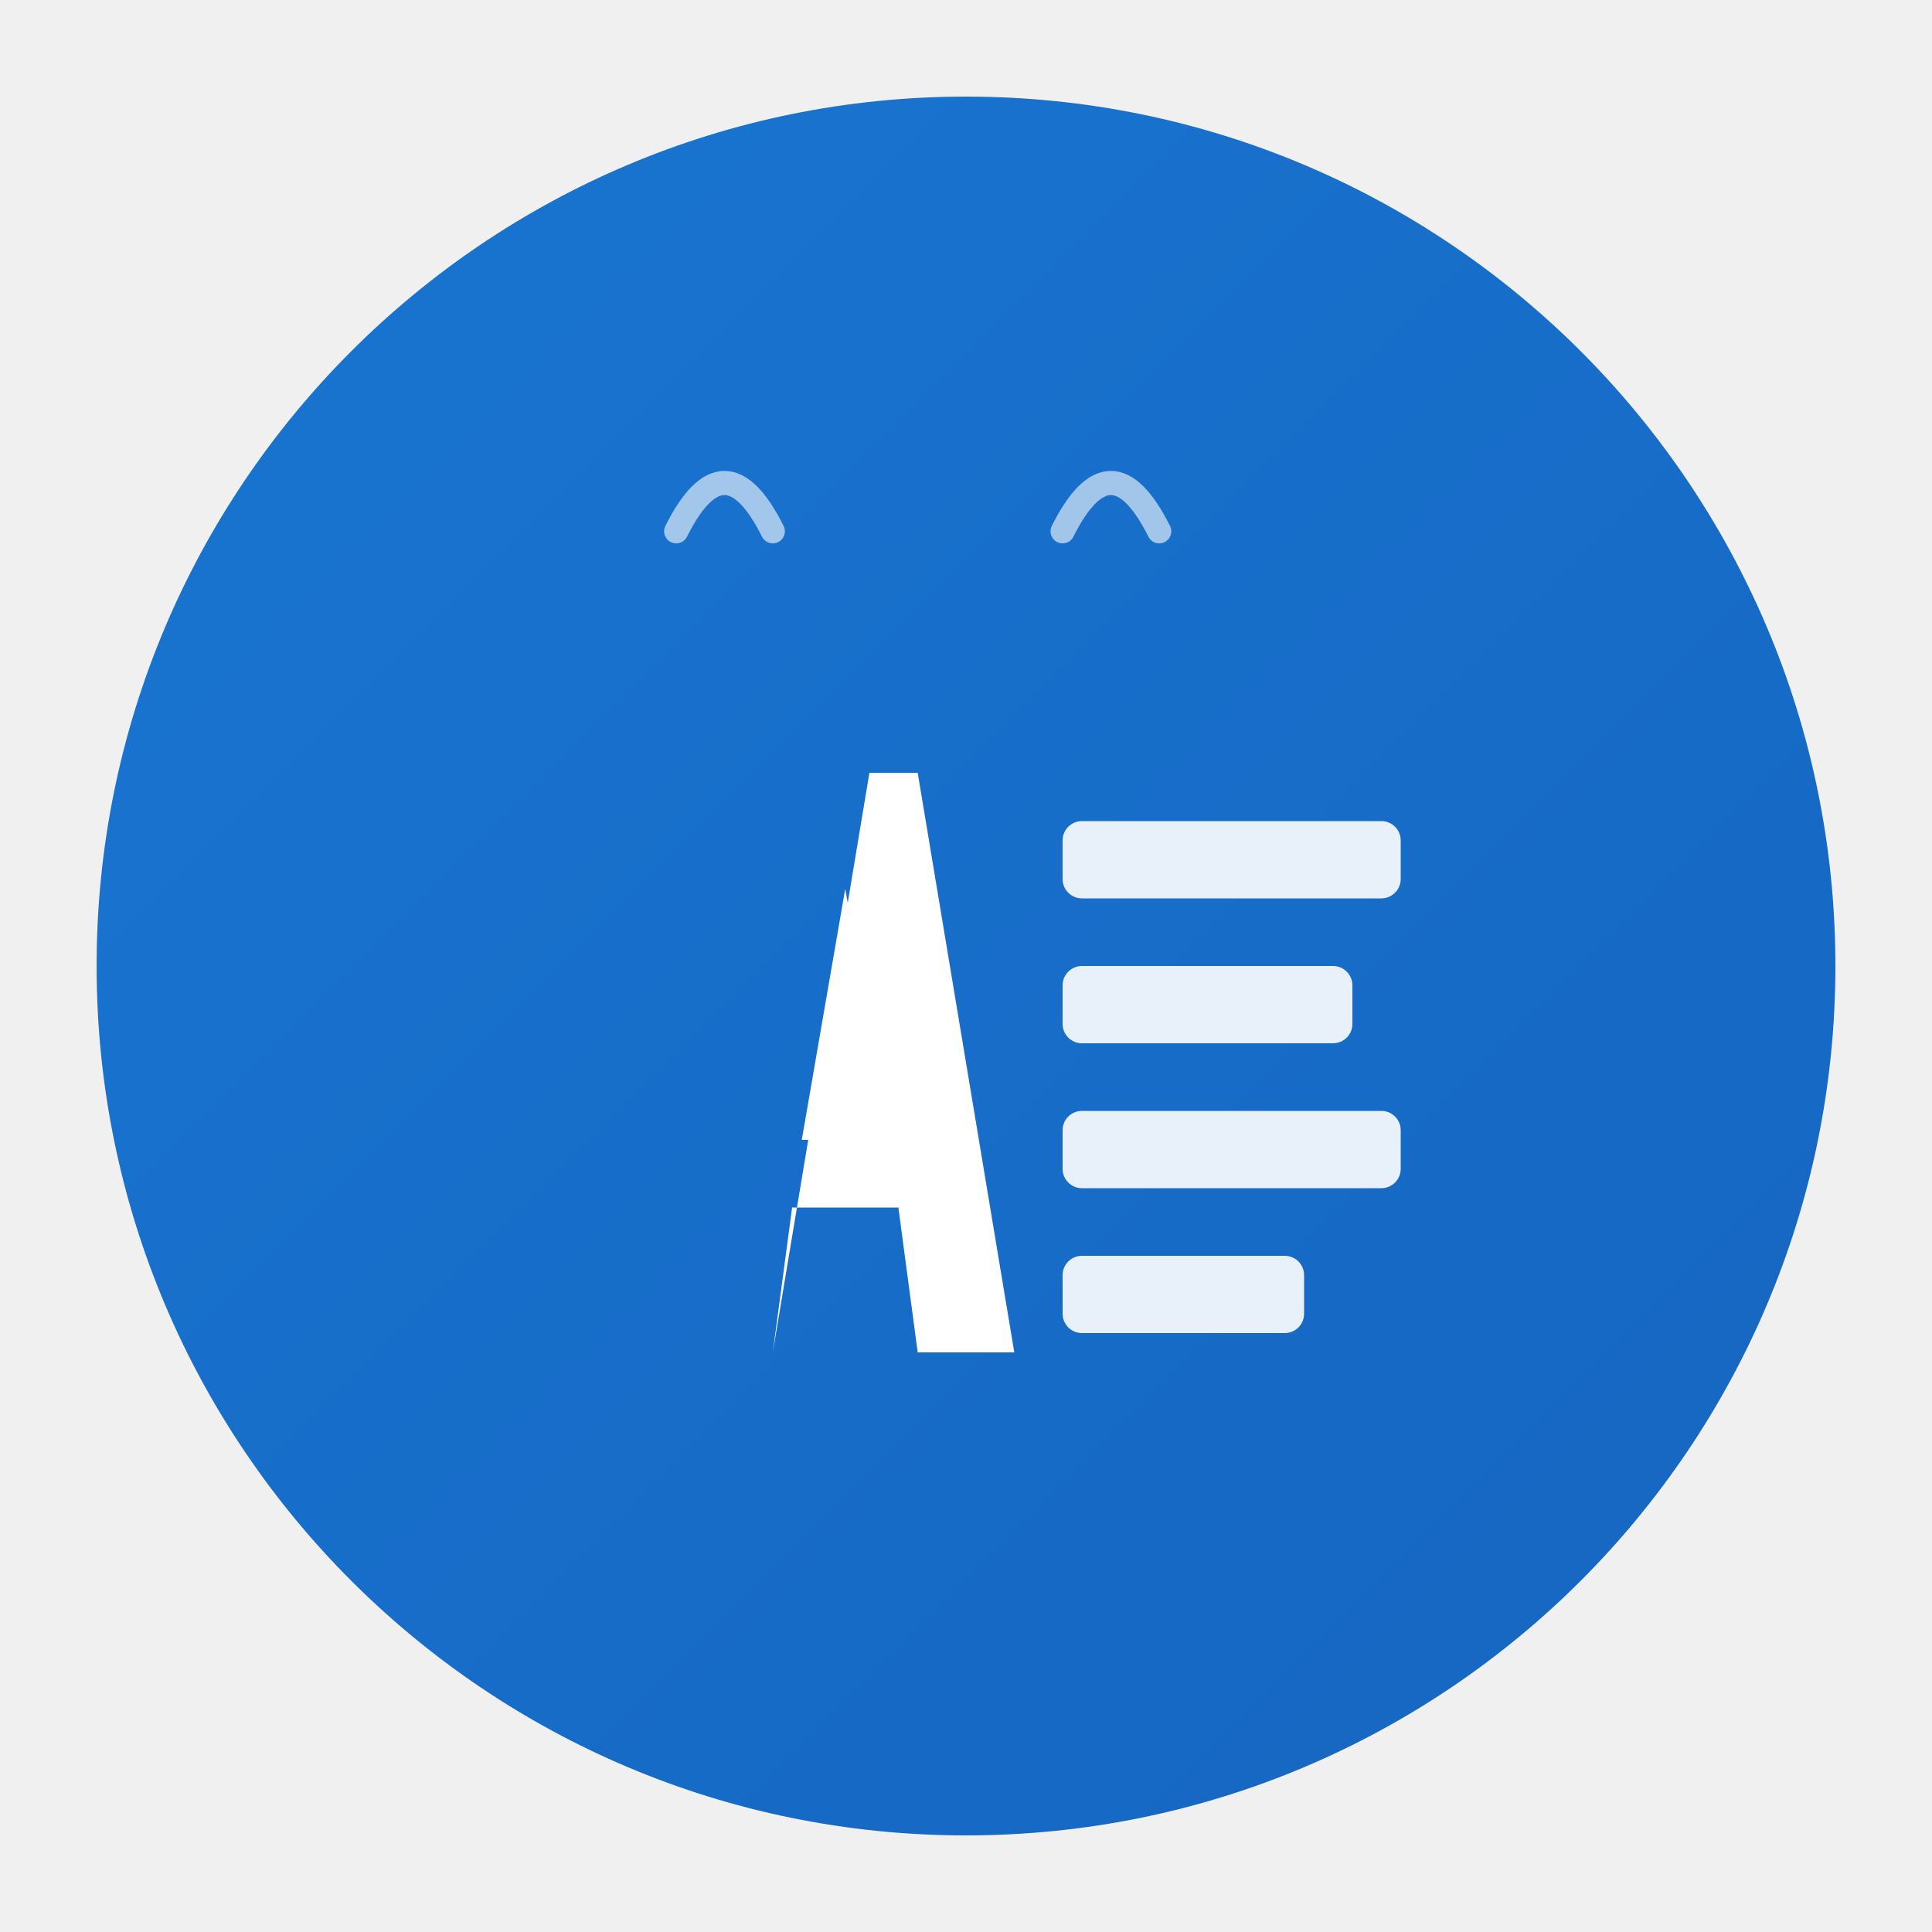
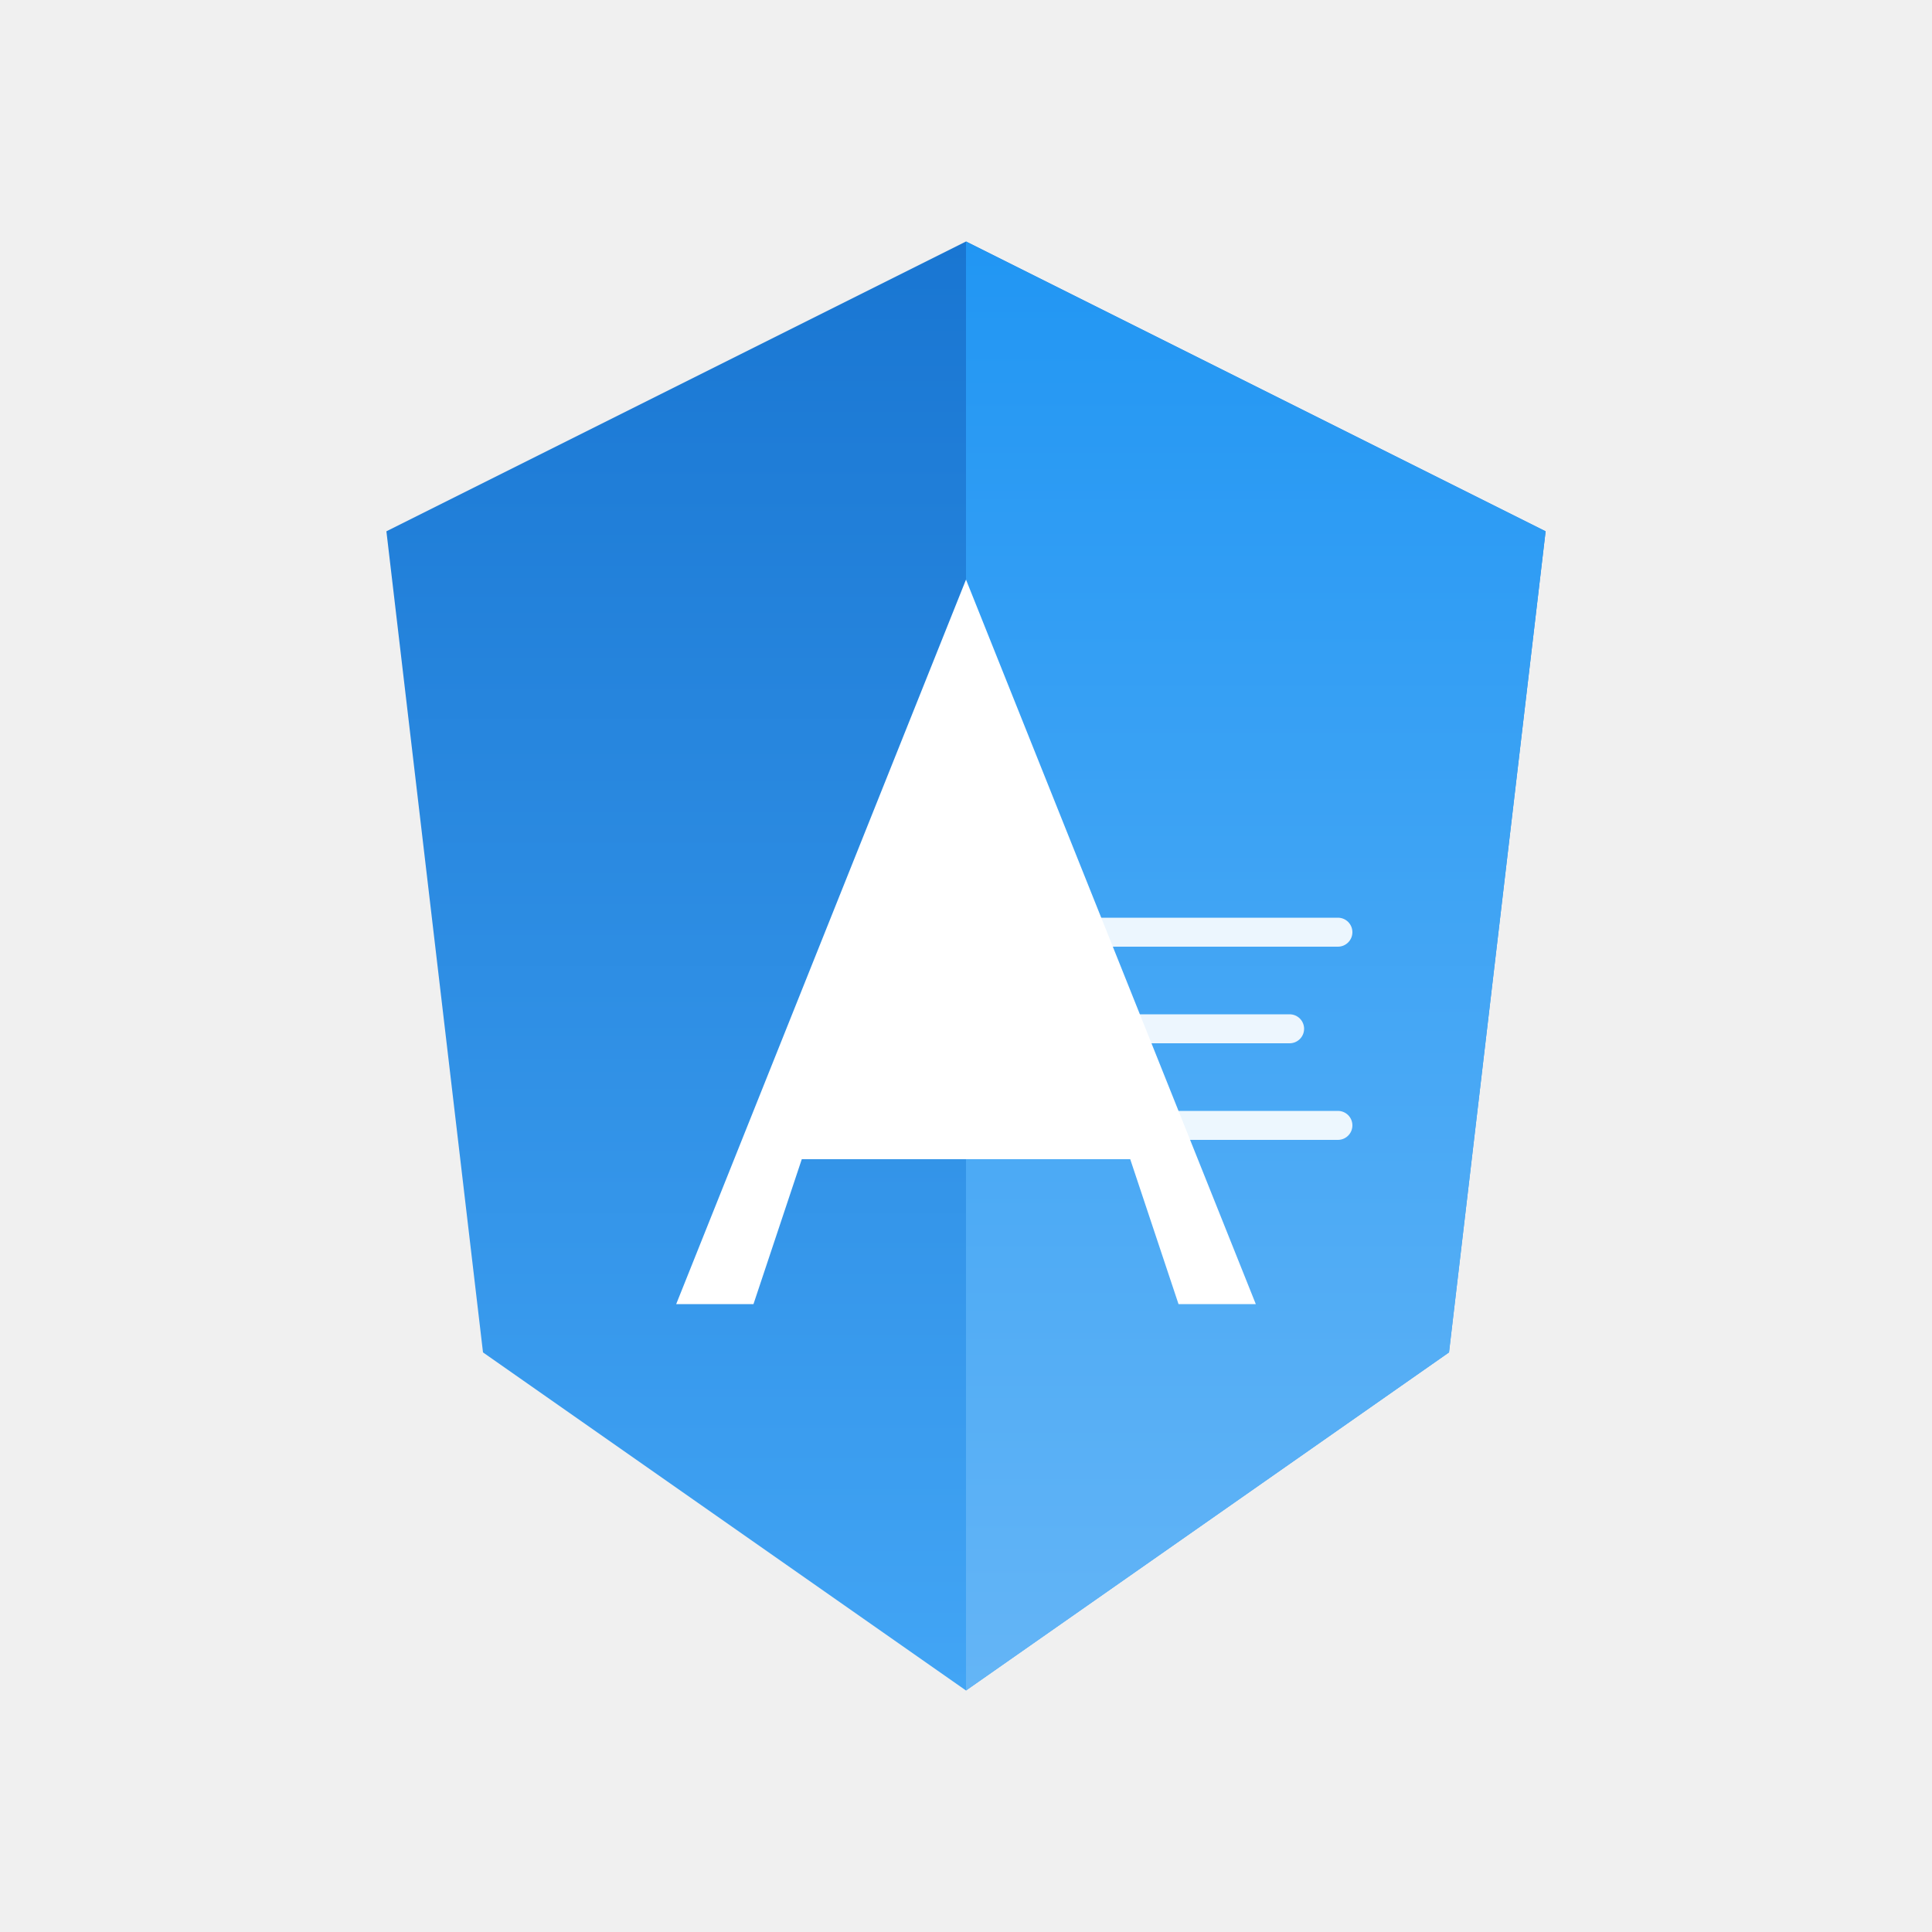
<svg xmlns="http://www.w3.org/2000/svg" viewBox="0 0 200 200" width="200" height="200">
  <defs>
-     <linearGradient id="bgGradient" x1="0%" y1="0%" x2="100%" y2="100%">
+     <linearGradient id="shieldGradient" x1="0%" y1="0%" x2="0%" y2="100%">
      <stop offset="0%" style="stop-color:#1976d2;stop-opacity:1" />
-       <stop offset="100%" style="stop-color:#1565c0;stop-opacity:1" />
+       <stop offset="100%" style="stop-color:#42a5f5;stop-opacity:1" />
+     </linearGradient>
+     <linearGradient id="shieldGradientLight" x1="0%" y1="0%" x2="0%" y2="100%">
+       <stop offset="0%" style="stop-color:#2196f3;stop-opacity:1" />
+       <stop offset="100%" style="stop-color:#64b5f6;stop-opacity:1" />
    </linearGradient>
  </defs>
-   <circle cx="100" cy="100" r="90" fill="url(#bgGradient)" />
-   <g fill="white" stroke="none">
-     <polygon points="80,140 90,80 95,80 105,140 95,140 93,125 82,125 80,140" />
-     <polygon points="83,118 92,118 87.5,92" />
-     <g>
-       <rect x="110" y="85" width="35" height="8" rx="2" opacity="0.9" />
-       <rect x="110" y="100" width="30" height="8" rx="2" opacity="0.9" />
-       <rect x="110" y="115" width="35" height="8" rx="2" opacity="0.9" />
-       <rect x="110" y="130" width="25" height="8" rx="2" opacity="0.9" />
-     </g>
+   <g>
+     <polygon points="100,25 40,55 50,140 100,175 150,140 160,55" fill="url(#shieldGradient)" />
+     <polygon points="100,25 160,55 150,140 100,175" fill="url(#shieldGradientLight)" />
  </g>
-   <g fill="none" stroke="white" stroke-width="2.5" stroke-linecap="round" opacity="0.6">
-     <path d="M 70 55 Q 75 45, 80 55" />
-     <path d="M 120 55 Q 115 45, 110 55" />
+   <g fill="white">
+     <polygon points="100,60 70,135 78,135 83,120 117,120 122,135 130,135" />
+     <rect x="88" y="110" width="24" height="6" />
+   </g>
+   <g fill="white" opacity="0.9">
+     <rect x="110" y="95" width="30" height="3" rx="1.5" />
+     <rect x="110" y="105" width="25" height="3" rx="1.5" />
+     <rect x="110" y="115" width="30" height="3" rx="1.5" />
  </g>
</svg>
